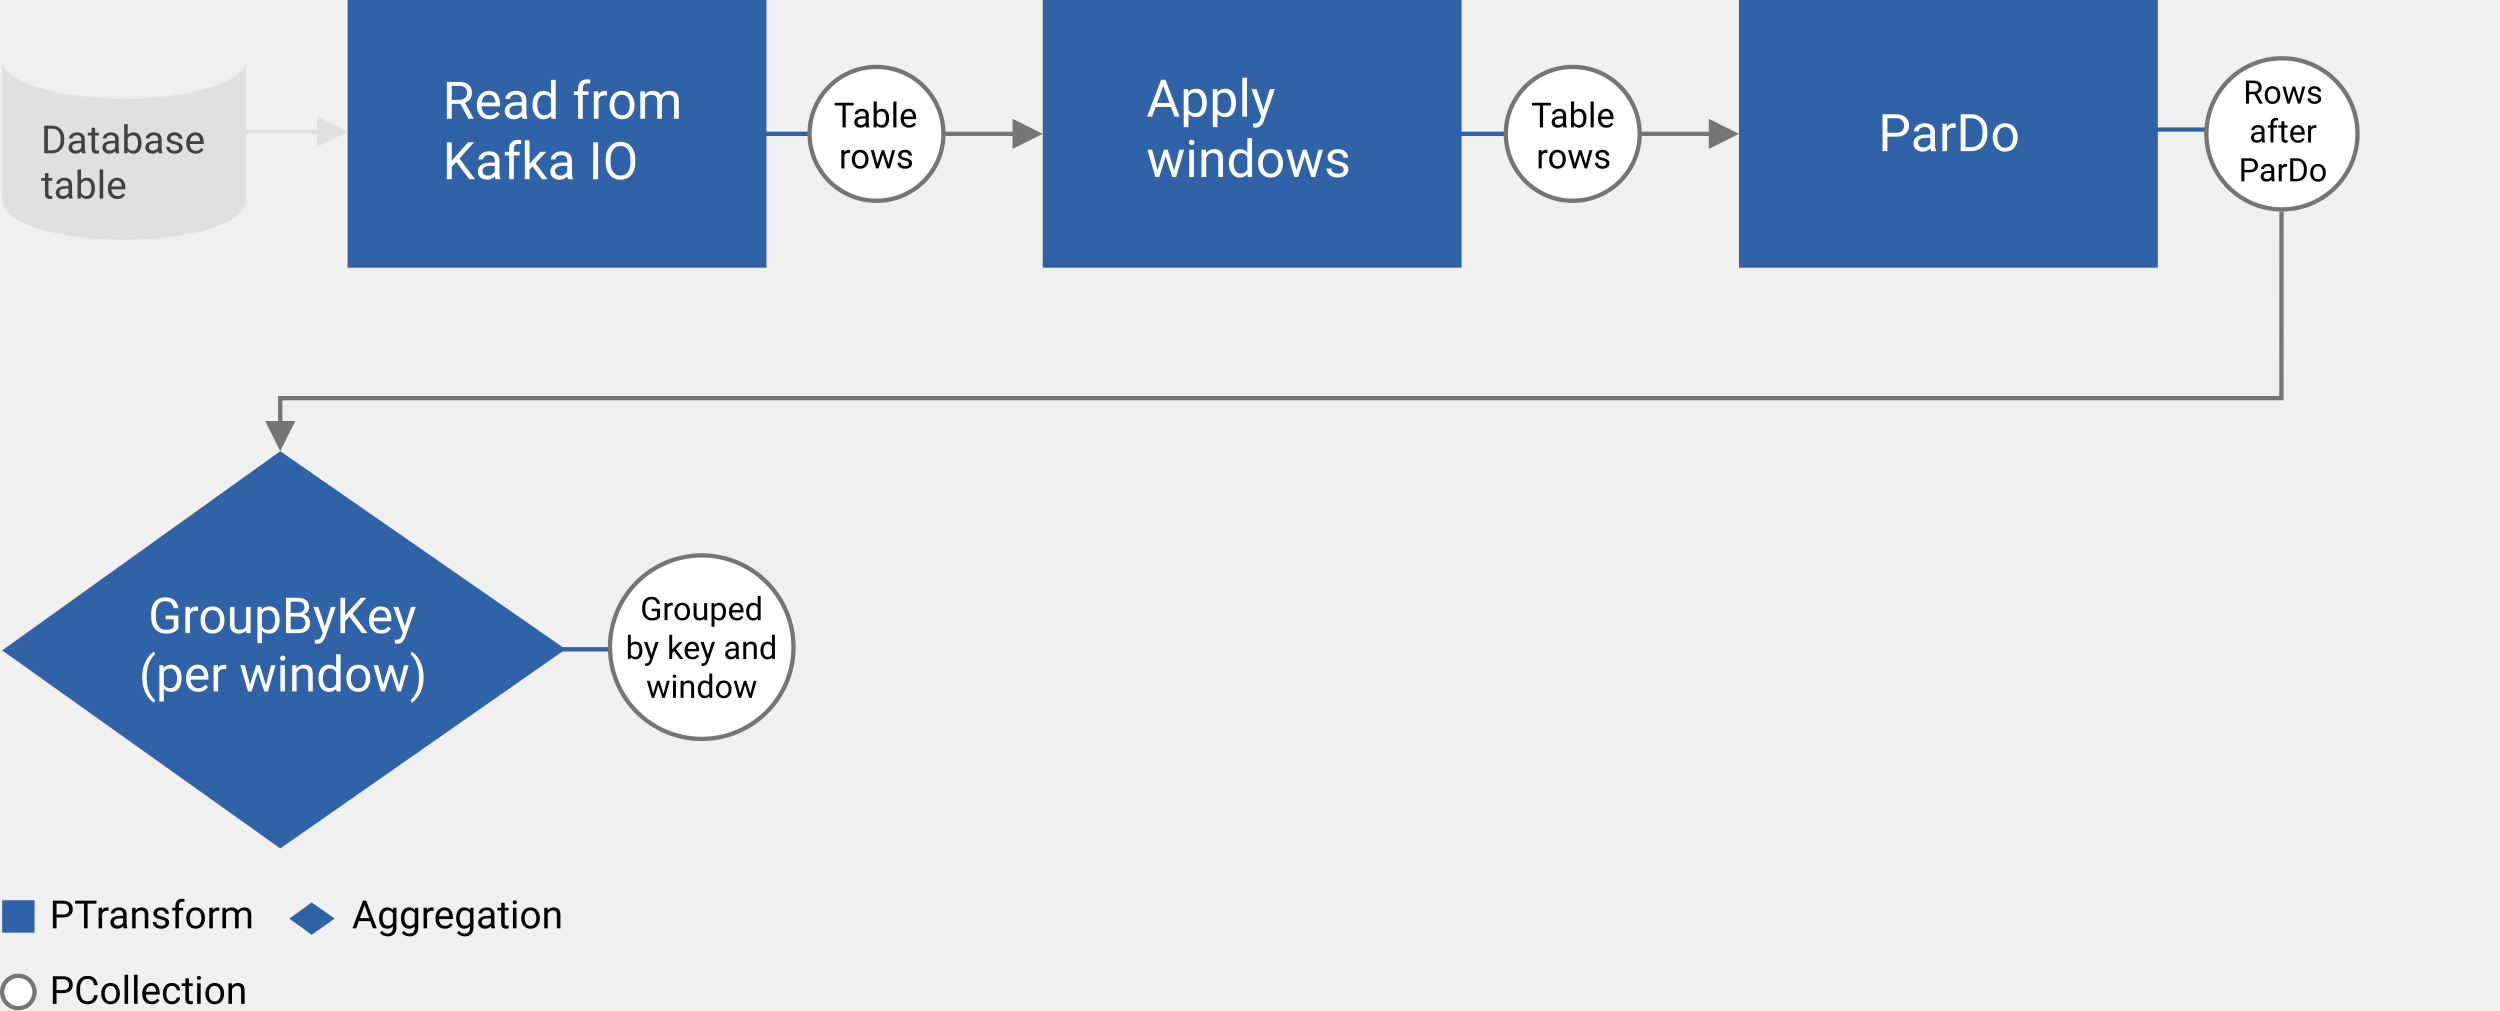
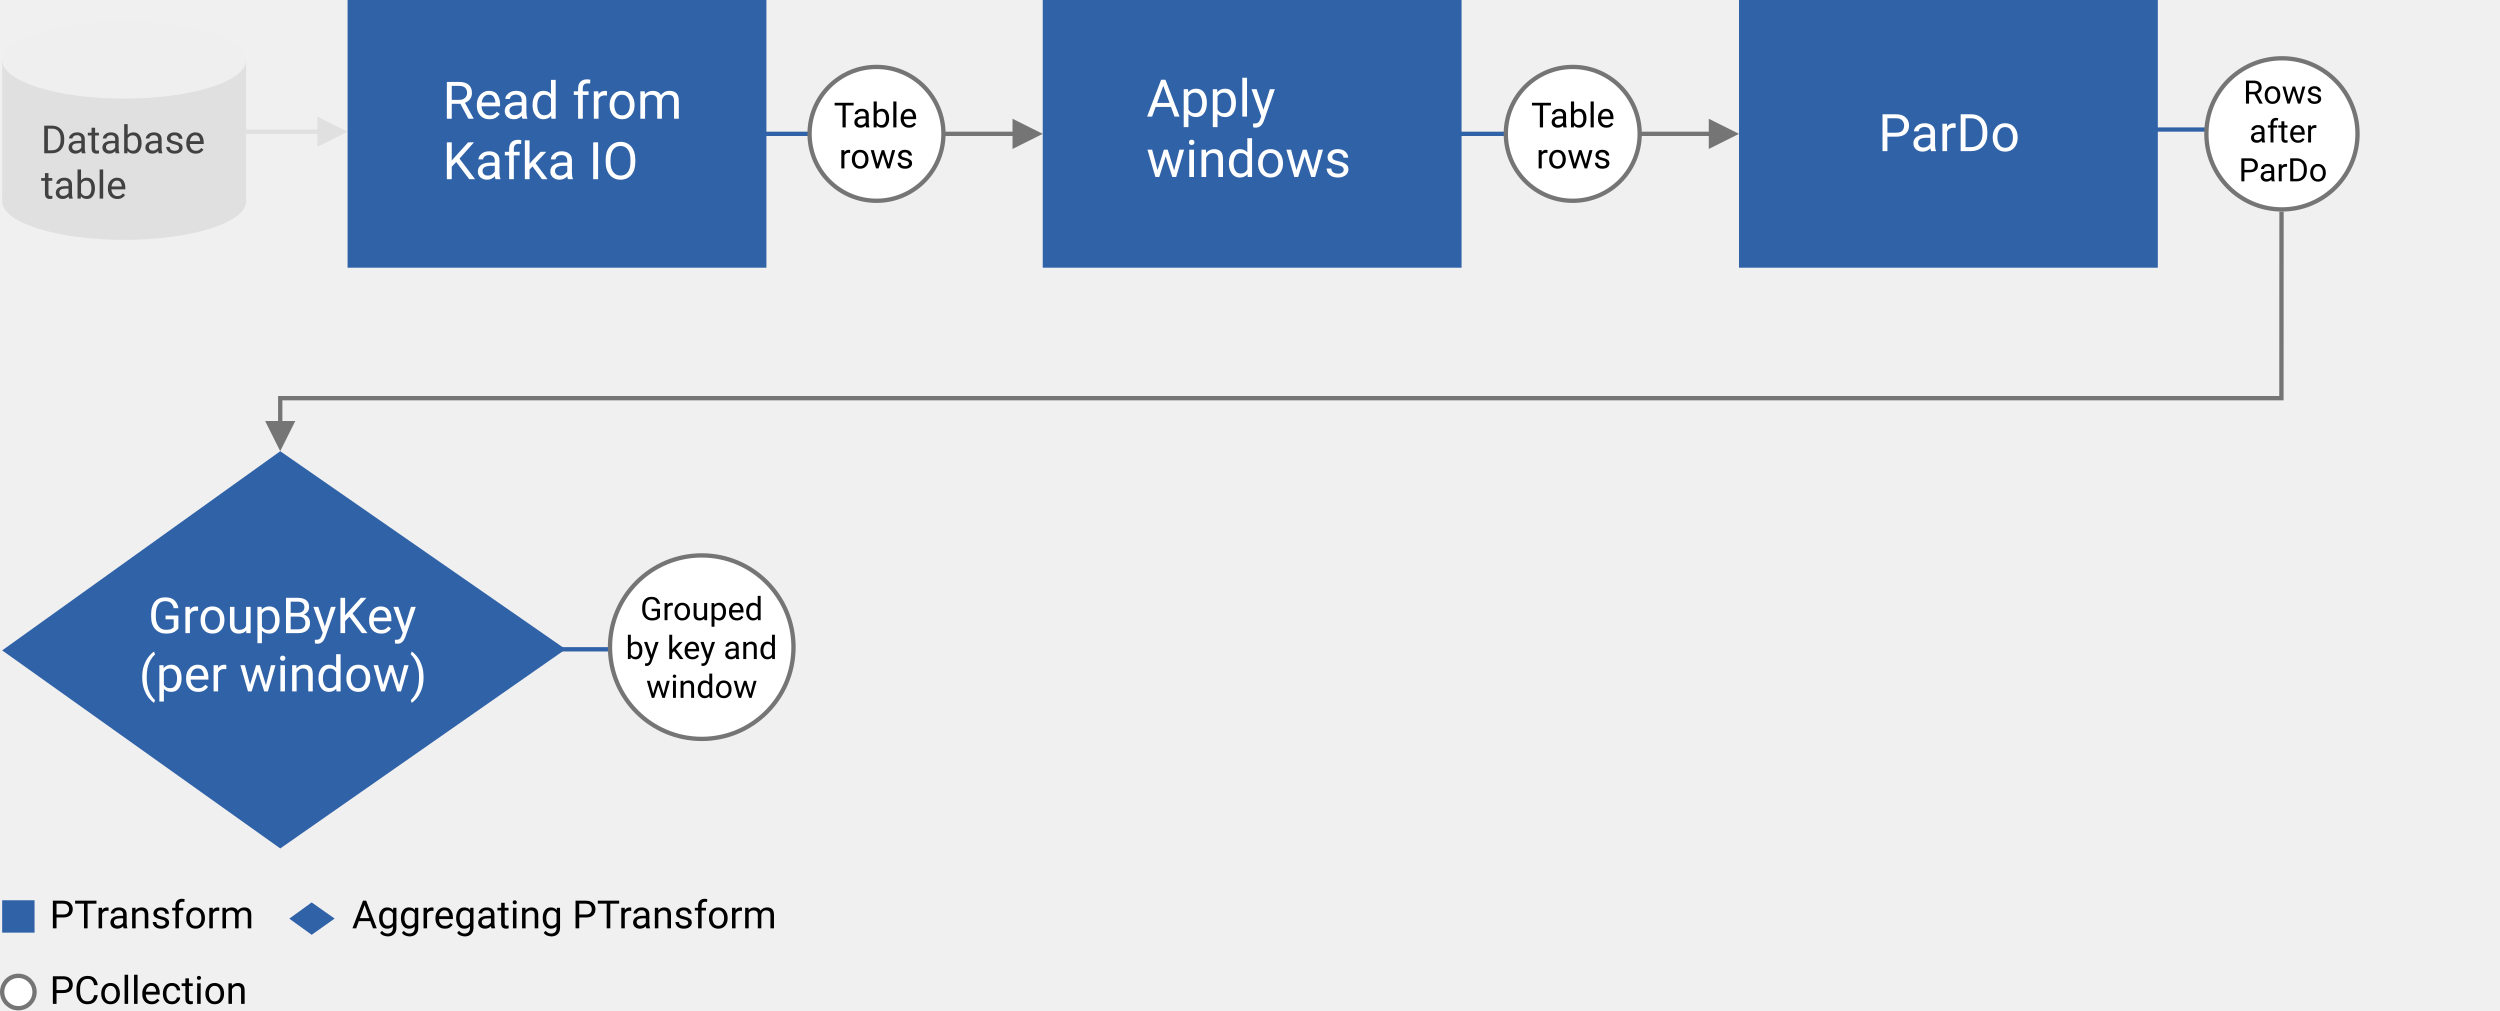
<svg xmlns="http://www.w3.org/2000/svg" width="1158px" height="468px" viewBox="0 0 1158 468" version="1.1">
  <g id="windowing-pipeline-unbounded" transform="translate(1, 0)">
    <g id="Legend" transform="translate(0, 413)">
      <rect id="PTransform-symbol" fill="#3062A8" x="0" y="4" width="15" height="15" />
      <text id="PTransform" font-family="Roboto-Regular, Roboto" font-size="18" font-weight="normal" fill="#000000">
        <tspan x="22" y="17">PTransform</tspan>
      </text>
      <text id="Aggregation" font-family="Roboto-Regular, Roboto" font-size="18" font-weight="normal" fill="#000000">
-         <tspan x="162" y="17">Aggregation</tspan>
+         <tspan x="162" y="17">Aggregating PTransform</tspan>
      </text>
      <text id="PCollection" font-family="Roboto-Regular, Roboto" font-size="18" font-weight="normal" fill="#000000">
        <tspan x="22" y="52">PCollection</tspan>
      </text>
      <circle id="PCollection-symbol" fill="#FFFFFF" stroke="#757575" stroke-width="2" cx="7.5" cy="46.5" r="7.5" />
      <path d="M143.364,5 L154,12.478 L143.364,20 L133,12.522 L143.364,5 Z" id="Rectangle" fill="#3062A8" />
    </g>
    <path d="M270.05,290.765 L270.05,310.765" id="Directed-edge" stroke="#3062A8" stroke-width="2" stroke-linecap="square" transform="translate(270.05, 300.765) rotate(-90) translate(-270.05, -300.765) " />
    <g id="PCollection" transform="translate(281.55, 257.265)">
      <circle id="PCollection-symbol" stroke="#757575" stroke-width="2" fill="#FFFFFF" cx="42.5" cy="42.5" r="42.5" />
      <text id="Grouped-by-key-and-w" font-family="Roboto-Regular, Roboto" font-size="15" font-weight="normal" fill="#000000">
        <tspan x="14.031" y="30">Grouped </tspan>
        <tspan x="7.26" y="48">by key and </tspan>
        <tspan x="16.763" y="66">window</tspan>
      </text>
    </g>
    <g id="PTransform" transform="translate(0, 209)">
      <polygon id="Aggregation-PTransform-symbol" fill="#3062A8" points="128.814 0 261 91.733 128.814 184 0 92.267" />
      <text id="GroupByKey-(per-wind" font-family="Roboto-Regular, Roboto" font-size="23" font-weight="normal" fill="#FFFFFF">
        <tspan x="67.631" y="84.265">GroupByKey </tspan>
        <tspan x="63.375" y="111.265">(per window)</tspan>
      </text>
    </g>
    <g id="Directed-edge" transform="translate(128.8, 58.5)">
      <path id="Line" d="M-1,136.5 L-1,124.941 L925.956,124.941 L926,39.499 L928,39.501 L927.955,126.941 L1,126.941 L1,136.5 L7,136.5 L0,150.5 L-7,136.5 L-1,136.5 Z" fill="#757575" fill-rule="nonzero" />
      <path d="M880.5,-10 L880.5,12.2" id="Line" stroke="#3062A8" stroke-width="2" stroke-linecap="square" transform="translate(880.5, 1.5) rotate(-90) translate(-880.5, -1.5) " />
    </g>
    <g id="PCollection" transform="translate(1021, 27)">
      <circle id="PCollection-symbol" stroke="#757575" stroke-width="2" fill="#FFFFFF" cx="35" cy="35" r="35" />
      <text id="Rows-after-ParDo" font-family="Roboto-Regular, Roboto" font-size="15" font-weight="normal" fill="#000000">
        <tspan x="17.102" y="21">Rows </tspan>
        <tspan x="19.855" y="39">after </tspan>
        <tspan x="14.956" y="57">ParDo</tspan>
      </text>
    </g>
    <g id="PTransform" transform="translate(804.5, 0)">
      <rect id="PTransform-symbol" fill="#3062A8" x="0" y="0" width="194" height="124" />
      <text id="ParDo" font-family="Roboto-Regular, Roboto" font-size="24" font-weight="normal" fill="#FFFFFF">
        <tspan x="64.5" y="70">ParDo</tspan>
      </text>
    </g>
    <g id="Directed-edge" transform="translate(675.5, 60.5)">
      <path d="M11,-8.5 L11,11.5" id="Line" stroke="#3062A8" stroke-width="2" stroke-linecap="square" transform="translate(11, 1.5) rotate(-90) translate(-11, -1.5) " />
      <path id="Path-2" d="M115,2.5 L83,2.5 L83,0.5 L115,0.5 L115,-5.5 L129,1.5 L115,8.5 L115,2.5 Z" fill="#757575" fill-rule="nonzero" />
    </g>
    <g id="PCollection" transform="translate(696.5, 31)">
      <circle id="PCollection-symbol" stroke="#757575" stroke-width="2" fill="#FFFFFF" cx="31" cy="31" r="31" />
      <text id="Table-rows" font-family="Roboto-Regular, Roboto" font-size="16" font-weight="normal" fill="#000000">
        <tspan x="11.707" y="28">Table </tspan>
        <tspan x="14.094" y="47">rows</tspan>
      </text>
    </g>
    <g id="PTransform" transform="translate(482, 0)">
      <path d="M0,0 L194,0 L194,124 L0,124 L0,0 Z" id="PTransform-symbol" fill="#3062A8" />
      <text id="Apply-windows" font-family="Roboto-Regular, Roboto" font-size="24" font-weight="normal" fill="#FFFFFF">
        <tspan x="48" y="54">Apply </tspan>
        <tspan x="48" y="82">windows</tspan>
      </text>
    </g>
    <g id="Directed-edge" transform="translate(353, 60.5)">
      <path d="M11,-8.5 L11,11.5" id="Line" stroke="#3062A8" stroke-width="2" stroke-linecap="square" transform="translate(11, 1.5) rotate(-90) translate(-11, -1.5) " />
      <path id="Path-2" d="M115,2.5 L83,2.5 L83,0.5 L115,0.5 L115,-5.5 L129,1.5 L115,8.5 L115,2.5 Z" fill="#757575" fill-rule="nonzero" />
    </g>
    <g id="PCollection" transform="translate(374, 31)">
      <circle id="PCollection-symbol" stroke="#757575" stroke-width="2" fill="#FFFFFF" cx="31" cy="31" r="31" />
      <text id="Table-rows" font-family="Roboto-Regular, Roboto" font-size="16" font-weight="normal" fill="#000000">
        <tspan x="11.207" y="28">Table </tspan>
        <tspan x="13.594" y="47">rows</tspan>
      </text>
    </g>
    <g id="PTransform" transform="translate(160, 0)">
      <rect id="PTransform-symbol" fill="#3062A8" x="0" y="0" width="194" height="124" />
      <text id="Read-from-Kafka-IO" font-family="Roboto-Regular, Roboto" font-size="24" font-weight="normal" fill="#FFFFFF">
        <tspan x="44" y="55">Read from </tspan>
        <tspan x="44" y="83">Kafka IO</tspan>
      </text>
    </g>
    <path id="Directed-edge" d="M146,62 L113,62 L113,60 L146,60 L146,54 L160,61 L146,68 L146,62 Z" fill="#E0E0E0" fill-rule="nonzero" />
    <g id="Database" transform="translate(0, 10)">
      <g id="Database-symbol" transform="translate(0, 0)">
        <ellipse id="Oval" fill="#E0E0E0" cx="56.5" cy="83.263" rx="56.5" ry="17.842" />
        <rect id="Rectangle" fill="#E0E0E0" x="0" y="17.842" width="113" height="65.421" />
        <ellipse id="Oval" fill="#EFEFEF" cx="56.5" cy="17.842" rx="56.5" ry="17.842" />
      </g>
      <text id="Database-table" font-family="Roboto-Regular, Roboto" font-size="18" font-weight="normal" fill="#414141">
        <tspan x="18" y="61">Database </tspan>
        <tspan x="18" y="82">table</tspan>
      </text>
    </g>
  </g>
</svg>
